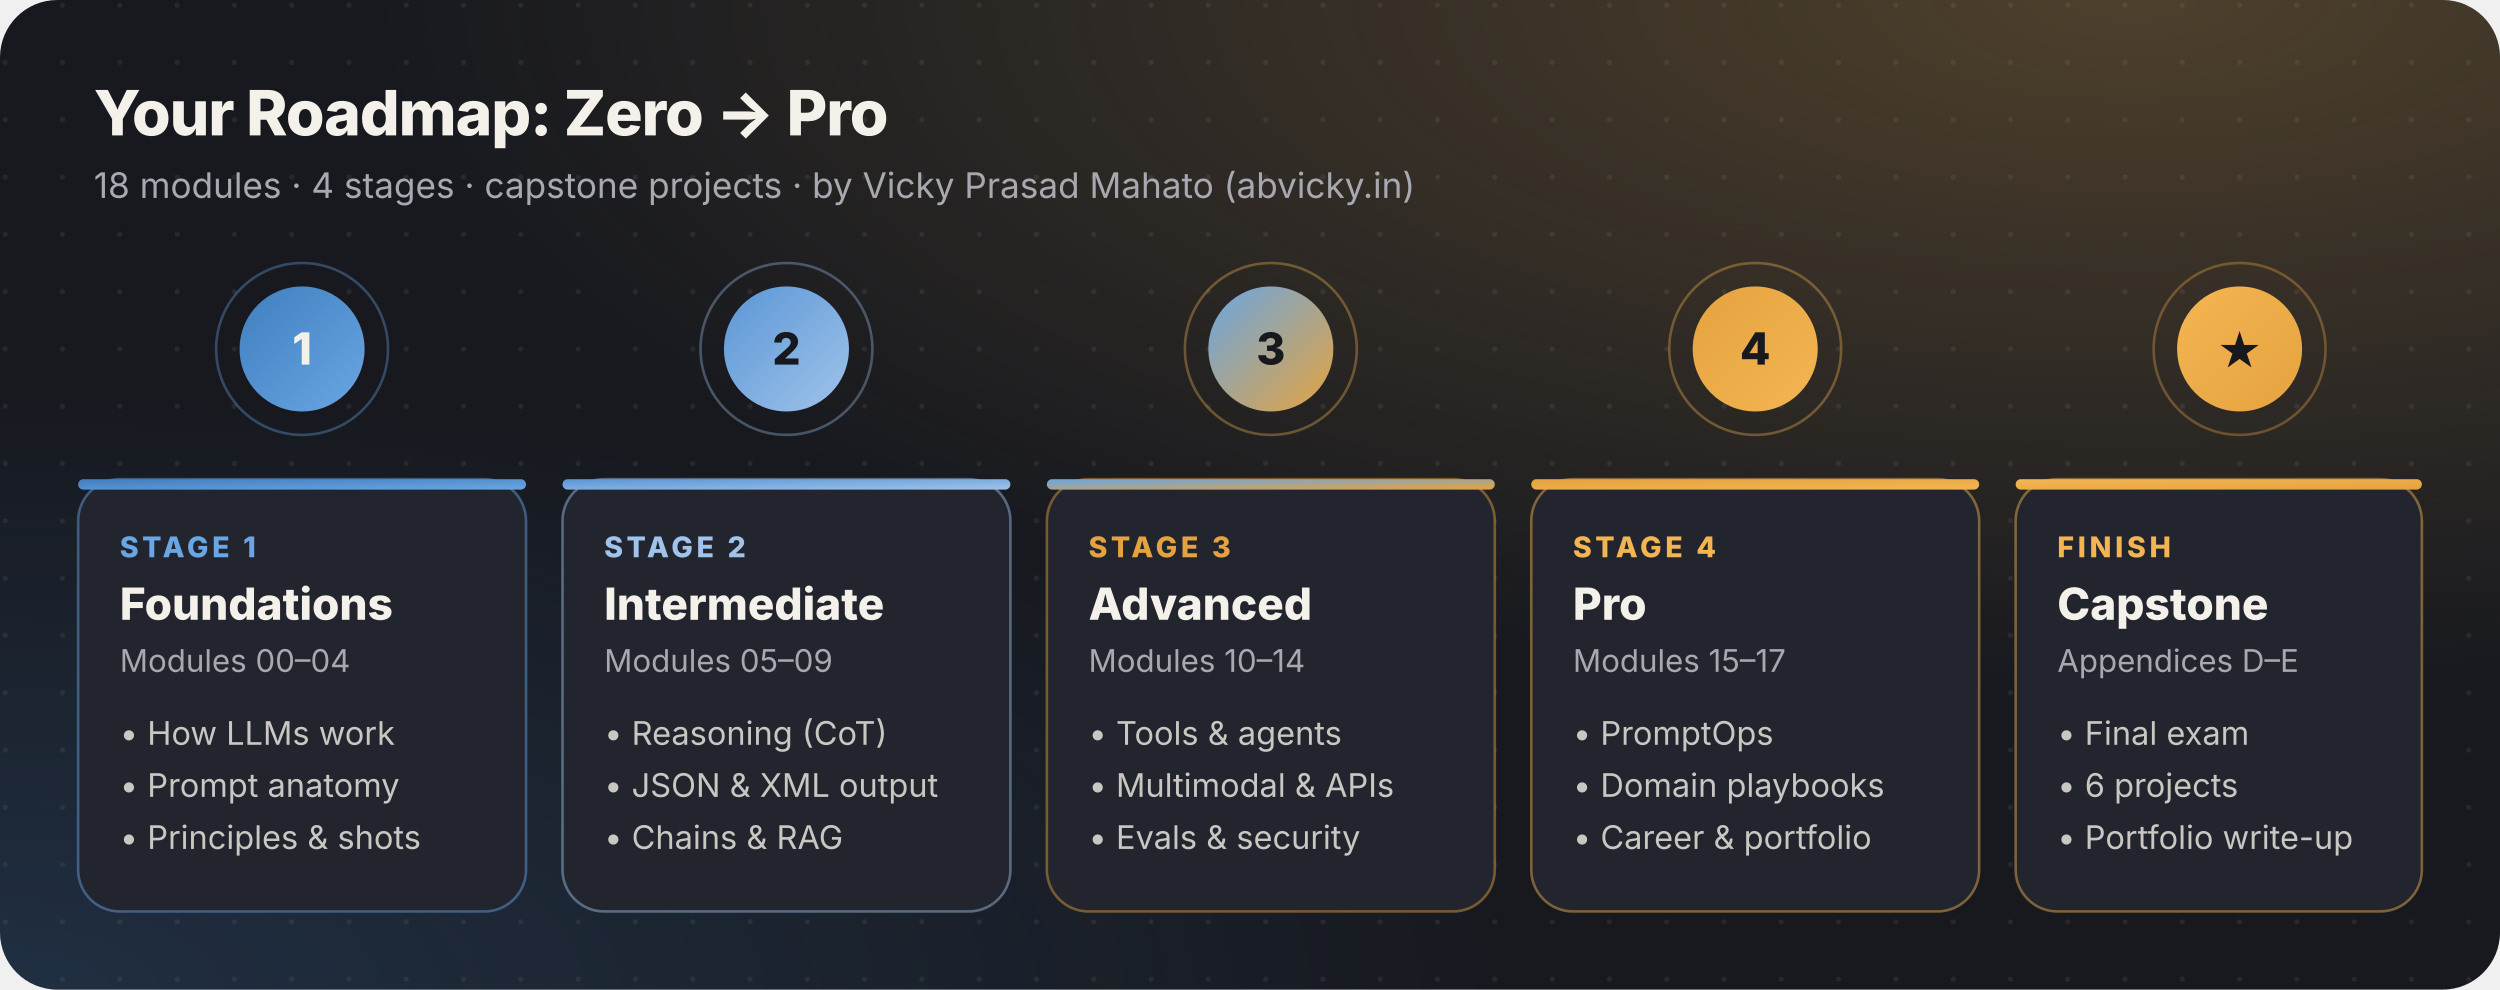
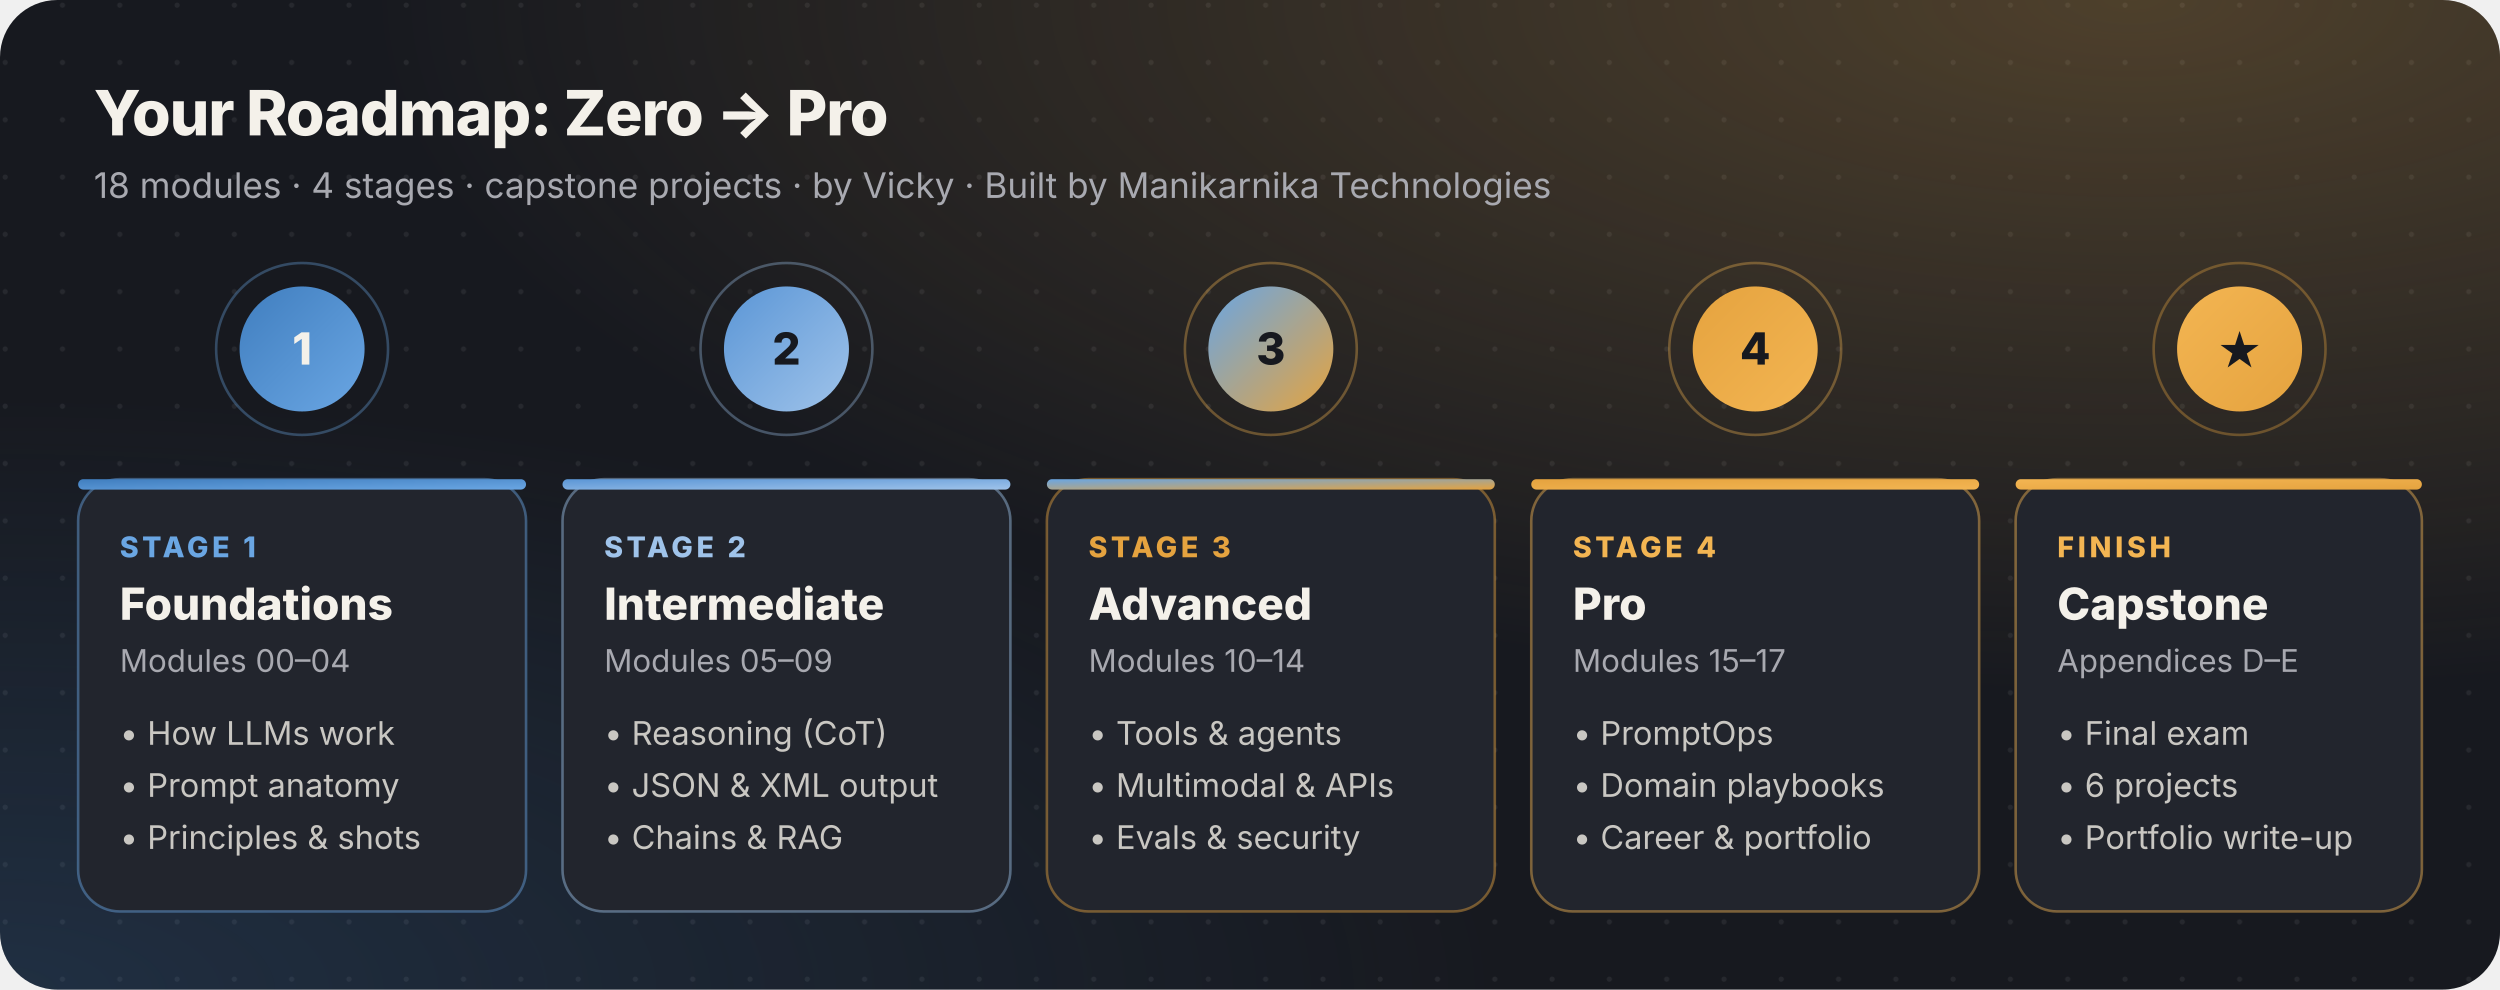
<svg xmlns="http://www.w3.org/2000/svg" viewBox="0 0 960 380" font-family="Inter, -apple-system, 'Segoe UI', Helvetica, Arial, sans-serif">
  <defs>
    <pattern id="dots" width="22" height="22" patternUnits="userSpaceOnUse">
      <circle cx="2" cy="2" r="1" fill="#ffffff" fill-opacity=".07" />
    </pattern>
    <radialGradient id="g1" cx=".85" cy="0" r=".7">
      <stop offset="0" stop-color="#F3B552" stop-opacity=".25" />
      <stop offset="1" stop-color="#F3B552" stop-opacity="0" />
    </radialGradient>
    <radialGradient id="g2" cx="0" cy="1" r=".6">
      <stop offset="0" stop-color="#407EBF" stop-opacity=".22" />
      <stop offset="1" stop-color="#407EBF" stop-opacity="0" />
    </radialGradient>
    <linearGradient id="line" x1="0" y1="0" x2="1" y2="0">
      <stop offset="0" stop-color="#407EBF" />
      <stop offset=".3" stop-color="#6AA6E3" />
      <stop offset=".6" stop-color="#E5A33F" />
      <stop offset="1" stop-color="#F3B552" />
    </linearGradient>
    <linearGradient id="s1" x1="0" y1="0" x2="1" y2="1">
      <stop offset="0" stop-color="#407EBF" />
      <stop offset="1" stop-color="#6AA6E3" />
    </linearGradient>
    <linearGradient id="s2" x1="0" y1="0" x2="1" y2="1">
      <stop offset="0" stop-color="#5B96D6" />
      <stop offset="1" stop-color="#9FC3EA" />
    </linearGradient>
    <linearGradient id="s3" x1="0" y1="0" x2="1" y2="1">
      <stop offset="0" stop-color="#6AA6E3" />
      <stop offset="1" stop-color="#E5A33F" />
    </linearGradient>
    <linearGradient id="s4" x1="0" y1="0" x2="1" y2="1">
      <stop offset="0" stop-color="#E5A33F" />
      <stop offset="1" stop-color="#F3B552" />
    </linearGradient>
    <linearGradient id="s5" x1="0" y1="0" x2="1" y2="1">
      <stop offset="0" stop-color="#F3B552" />
      <stop offset="1" stop-color="#E5A33F" />
    </linearGradient>
  </defs>
  <rect width="960" height="380" rx="22" fill="#17191F" />
  <rect width="960" height="380" rx="22" fill="url(#dots)" />
  <rect width="960" height="380" rx="22" fill="url(#g1)" />
  <rect width="960" height="380" rx="22" fill="url(#g2)" />
  <text x="36" y="52" fill="#F4F1EA" font-size="24" font-weight="800" letter-spacing="-.4">Your Roadmap: Zero → Pro</text>
-   <text x="36" y="76" fill="#A8A9B0" font-size="13.5">18 modules · 4 stages · capstone projects · by Vicky Prasad Mahato (abvicky.in)</text>
+   <text x="36" y="76" fill="#A8A9B0" font-size="13.5">18 modules · 4 stages · capstone projects · by Vicky · Built by Manikarnika Technologies</text>
  <line x1="116" y1="134" x2="860" y2="134" stroke="url(#line)" stroke-width="6" stroke-linecap="round" opacity=".9" />
  <line x1="116" y1="134" x2="860" y2="134" stroke="url(#line)" stroke-width="18" stroke-linecap="round" opacity=".15" />
  <g font-weight="800" font-size="17" text-anchor="middle" fill="#17191F">
    <circle cx="116" cy="134" r="33" fill="none" stroke="#6AA6E3" stroke-opacity=".35" />
    <circle cx="116" cy="134" r="24" fill="url(#s1)" />
    <text x="116" y="140" fill="#F4F1EA">1</text>
    <circle cx="302" cy="134" r="33" fill="none" stroke="#9FC3EA" stroke-opacity=".35" />
    <circle cx="302" cy="134" r="24" fill="url(#s2)" />
    <text x="302" y="140" fill="#17191F">2</text>
    <circle cx="488" cy="134" r="33" fill="none" stroke="#F3B552" stroke-opacity=".35" />
    <circle cx="488" cy="134" r="24" fill="url(#s3)" />
    <text x="488" y="140" fill="#17191F">3</text>
    <circle cx="674" cy="134" r="33" fill="none" stroke="#F3B552" stroke-opacity=".35" />
    <circle cx="674" cy="134" r="24" fill="url(#s4)" />
    <text x="674" y="140" fill="#17191F">4</text>
    <circle cx="860" cy="134" r="33" fill="none" stroke="#E5A33F" stroke-opacity=".35" />
    <circle cx="860" cy="134" r="24" fill="url(#s5)" />
    <text x="860" y="141" fill="#17191F">★</text>
  </g>
  <g>
    <rect x="30" y="184" width="172" height="166" rx="16" fill="#22252D" stroke="#6AA6E3" stroke-opacity=".45" />
    <rect x="30" y="184" width="172" height="4" rx="2" fill="url(#s1)" />
    <text x="46" y="214" fill="#6AA6E3" font-size="11" font-weight="800" letter-spacing="1.4">STAGE 1</text>
    <text x="46" y="238" fill="#F4F1EA" font-size="17" font-weight="800">Foundations</text>
    <text x="46" y="258" fill="#A8A9B0" font-size="12">Modules 00–04</text>
    <g fill="#C9C7C2" font-size="12.5">
      <text x="46" y="286">• How LLMs work</text>
      <text x="46" y="306">• Prompt anatomy</text>
      <text x="46" y="326">• Principles &amp; shots</text>
    </g>
  </g>
  <g>
    <rect x="216" y="184" width="172" height="166" rx="16" fill="#22252D" stroke="#9FC3EA" stroke-opacity=".45" />
    <rect x="216" y="184" width="172" height="4" rx="2" fill="url(#s2)" />
    <text x="232" y="214" fill="#9FC3EA" font-size="11" font-weight="800" letter-spacing="1.4">STAGE 2</text>
    <text x="232" y="238" fill="#F4F1EA" font-size="17" font-weight="800">Intermediate</text>
    <text x="232" y="258" fill="#A8A9B0" font-size="12">Modules 05–09</text>
    <g fill="#C9C7C2" font-size="12.5">
      <text x="232" y="286">• Reasoning (CoT)</text>
      <text x="232" y="306">• JSON &amp; XML output</text>
      <text x="232" y="326">• Chains &amp; RAG</text>
    </g>
  </g>
  <g>
    <rect x="402" y="184" width="172" height="166" rx="16" fill="#22252D" stroke="#E5A33F" stroke-opacity=".45" />
    <rect x="402" y="184" width="172" height="4" rx="2" fill="url(#s3)" />
    <text x="418" y="214" fill="#E5A33F" font-size="11" font-weight="800" letter-spacing="1.4">STAGE 3</text>
    <text x="418" y="238" fill="#F4F1EA" font-size="17" font-weight="800">Advanced</text>
    <text x="418" y="258" fill="#A8A9B0" font-size="12">Modules 10–14</text>
    <g fill="#C9C7C2" font-size="12.5">
      <text x="418" y="286">• Tools &amp; agents</text>
      <text x="418" y="306">• Multimodal &amp; APIs</text>
      <text x="418" y="326">• Evals &amp; security</text>
    </g>
  </g>
  <g>
    <rect x="588" y="184" width="172" height="166" rx="16" fill="#22252D" stroke="#F3B552" stroke-opacity=".45" />
    <rect x="588" y="184" width="172" height="4" rx="2" fill="url(#s4)" />
    <text x="604" y="214" fill="#F3B552" font-size="11" font-weight="800" letter-spacing="1.4">STAGE 4</text>
    <text x="604" y="238" fill="#F4F1EA" font-size="17" font-weight="800">Pro</text>
    <text x="604" y="258" fill="#A8A9B0" font-size="12">Modules 15–17</text>
    <g fill="#C9C7C2" font-size="12.5">
      <text x="604" y="286">• PromptOps</text>
      <text x="604" y="306">• Domain playbooks</text>
      <text x="604" y="326">• Career &amp; portfolio</text>
    </g>
  </g>
  <g>
    <rect x="774" y="184" width="156" height="166" rx="16" fill="#22252D" stroke="#F3B552" stroke-opacity=".45" />
    <rect x="774" y="184" width="156" height="4" rx="2" fill="url(#s5)" />
    <text x="790" y="214" fill="#F3B552" font-size="11" font-weight="800" letter-spacing="1.4">FINISH</text>
    <text x="790" y="238" fill="#F4F1EA" font-size="17" font-weight="800">Capstone</text>
    <text x="790" y="258" fill="#A8A9B0" font-size="12">Appendices D–E</text>
    <g fill="#C9C7C2" font-size="12.5">
      <text x="790" y="286">• Final exam</text>
      <text x="790" y="306">• 6 projects</text>
      <text x="790" y="326">• Portfolio write-up</text>
    </g>
  </g>
</svg>
